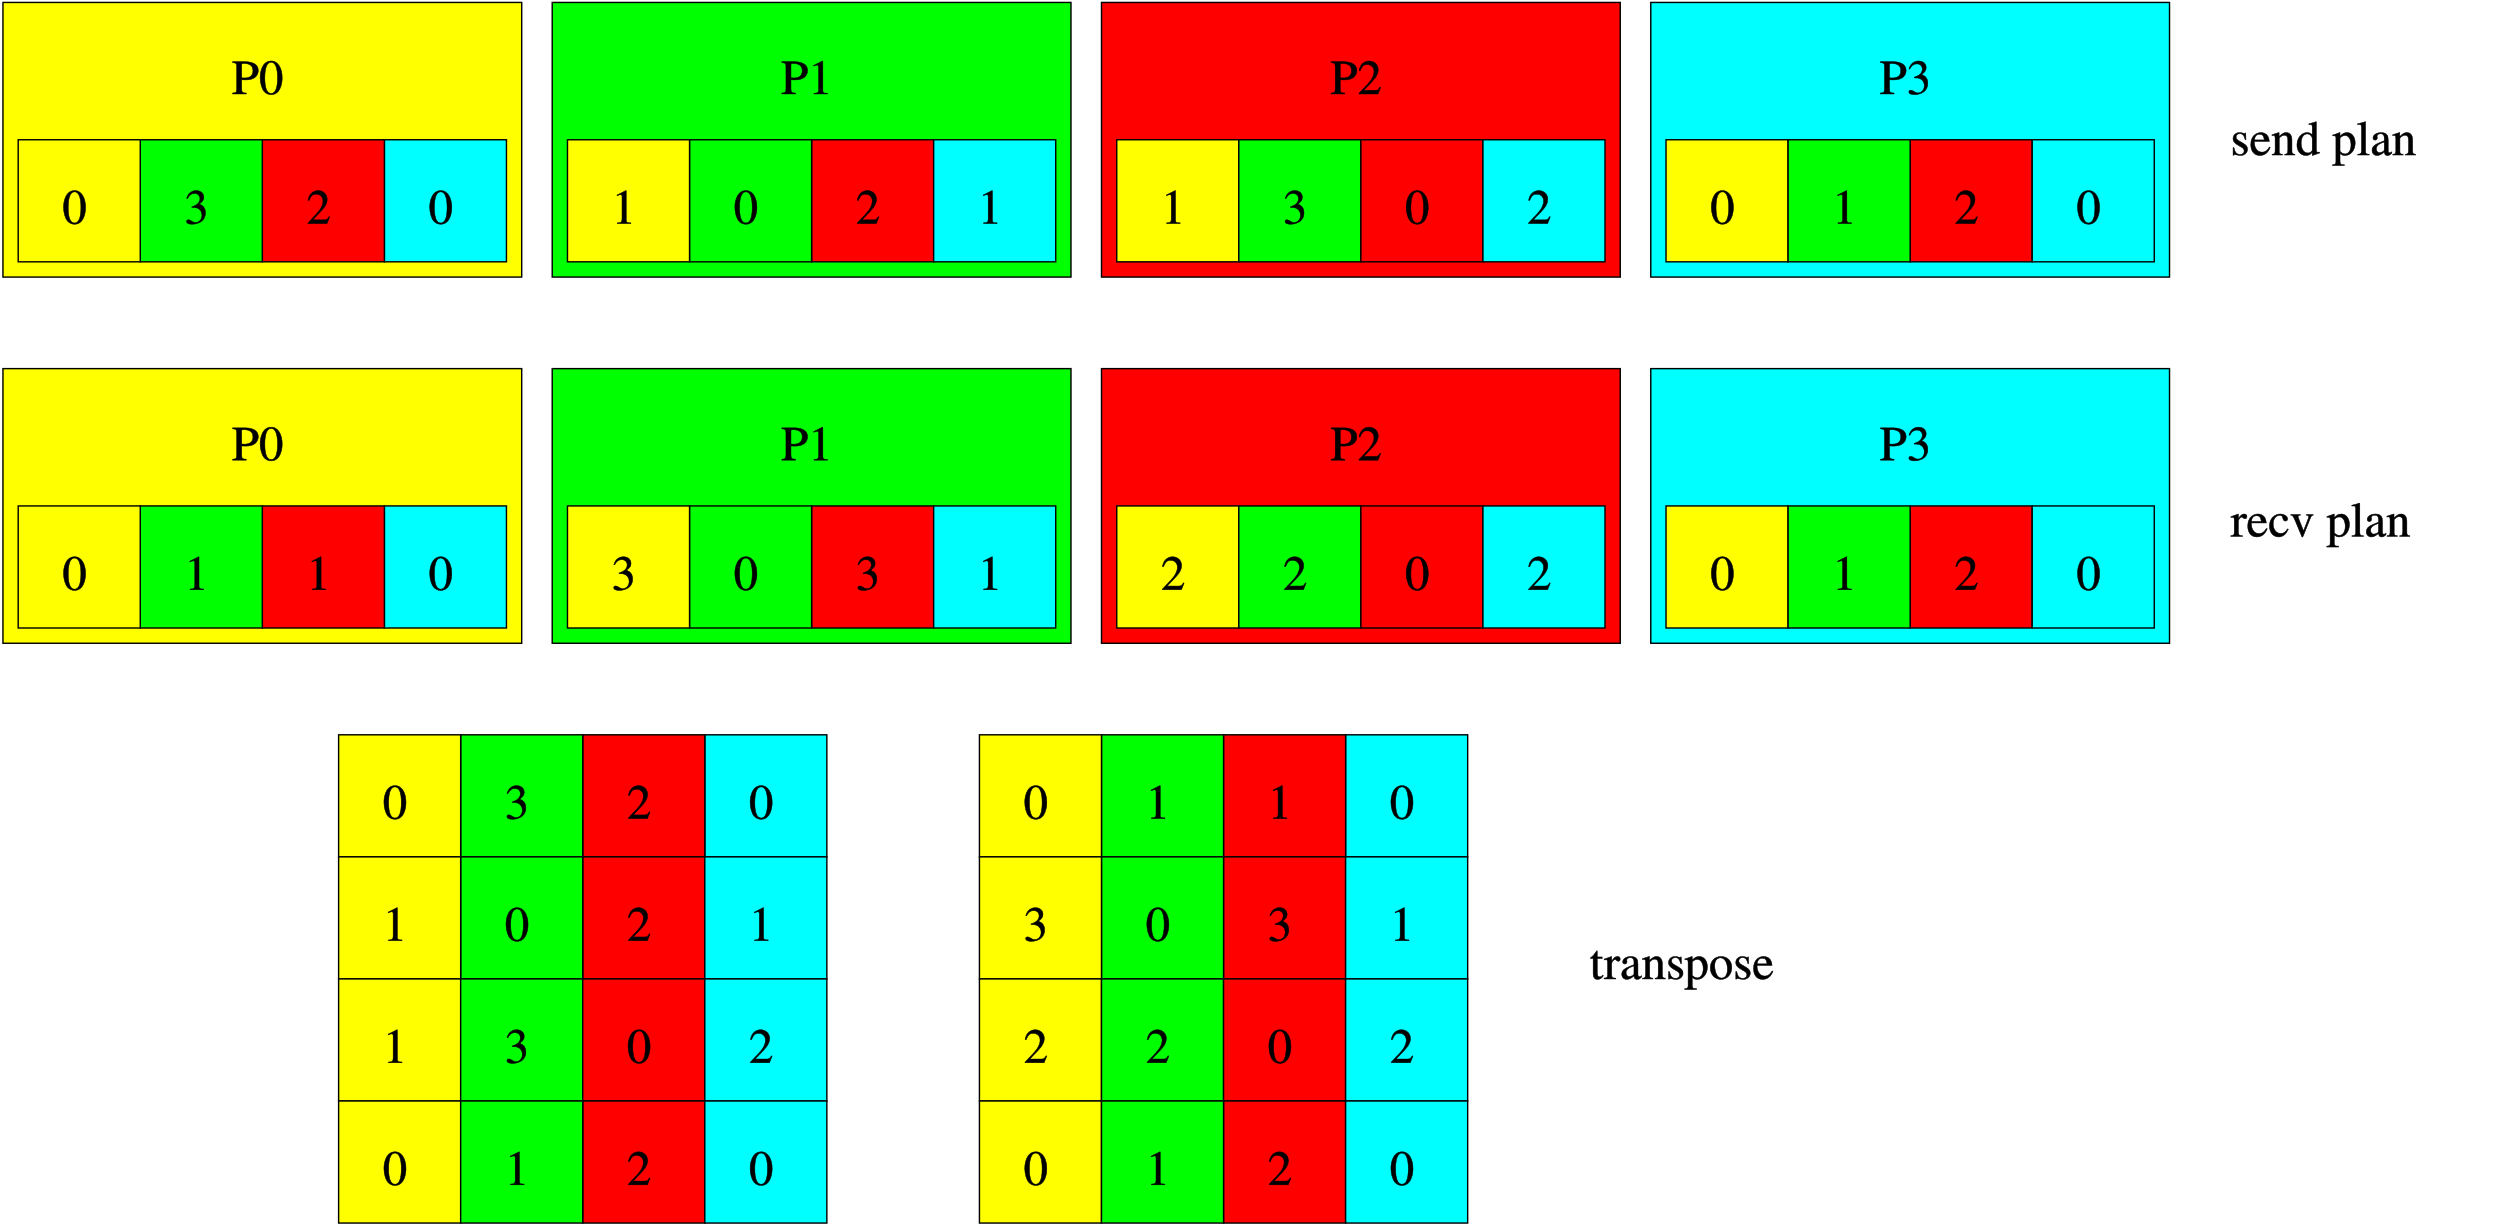
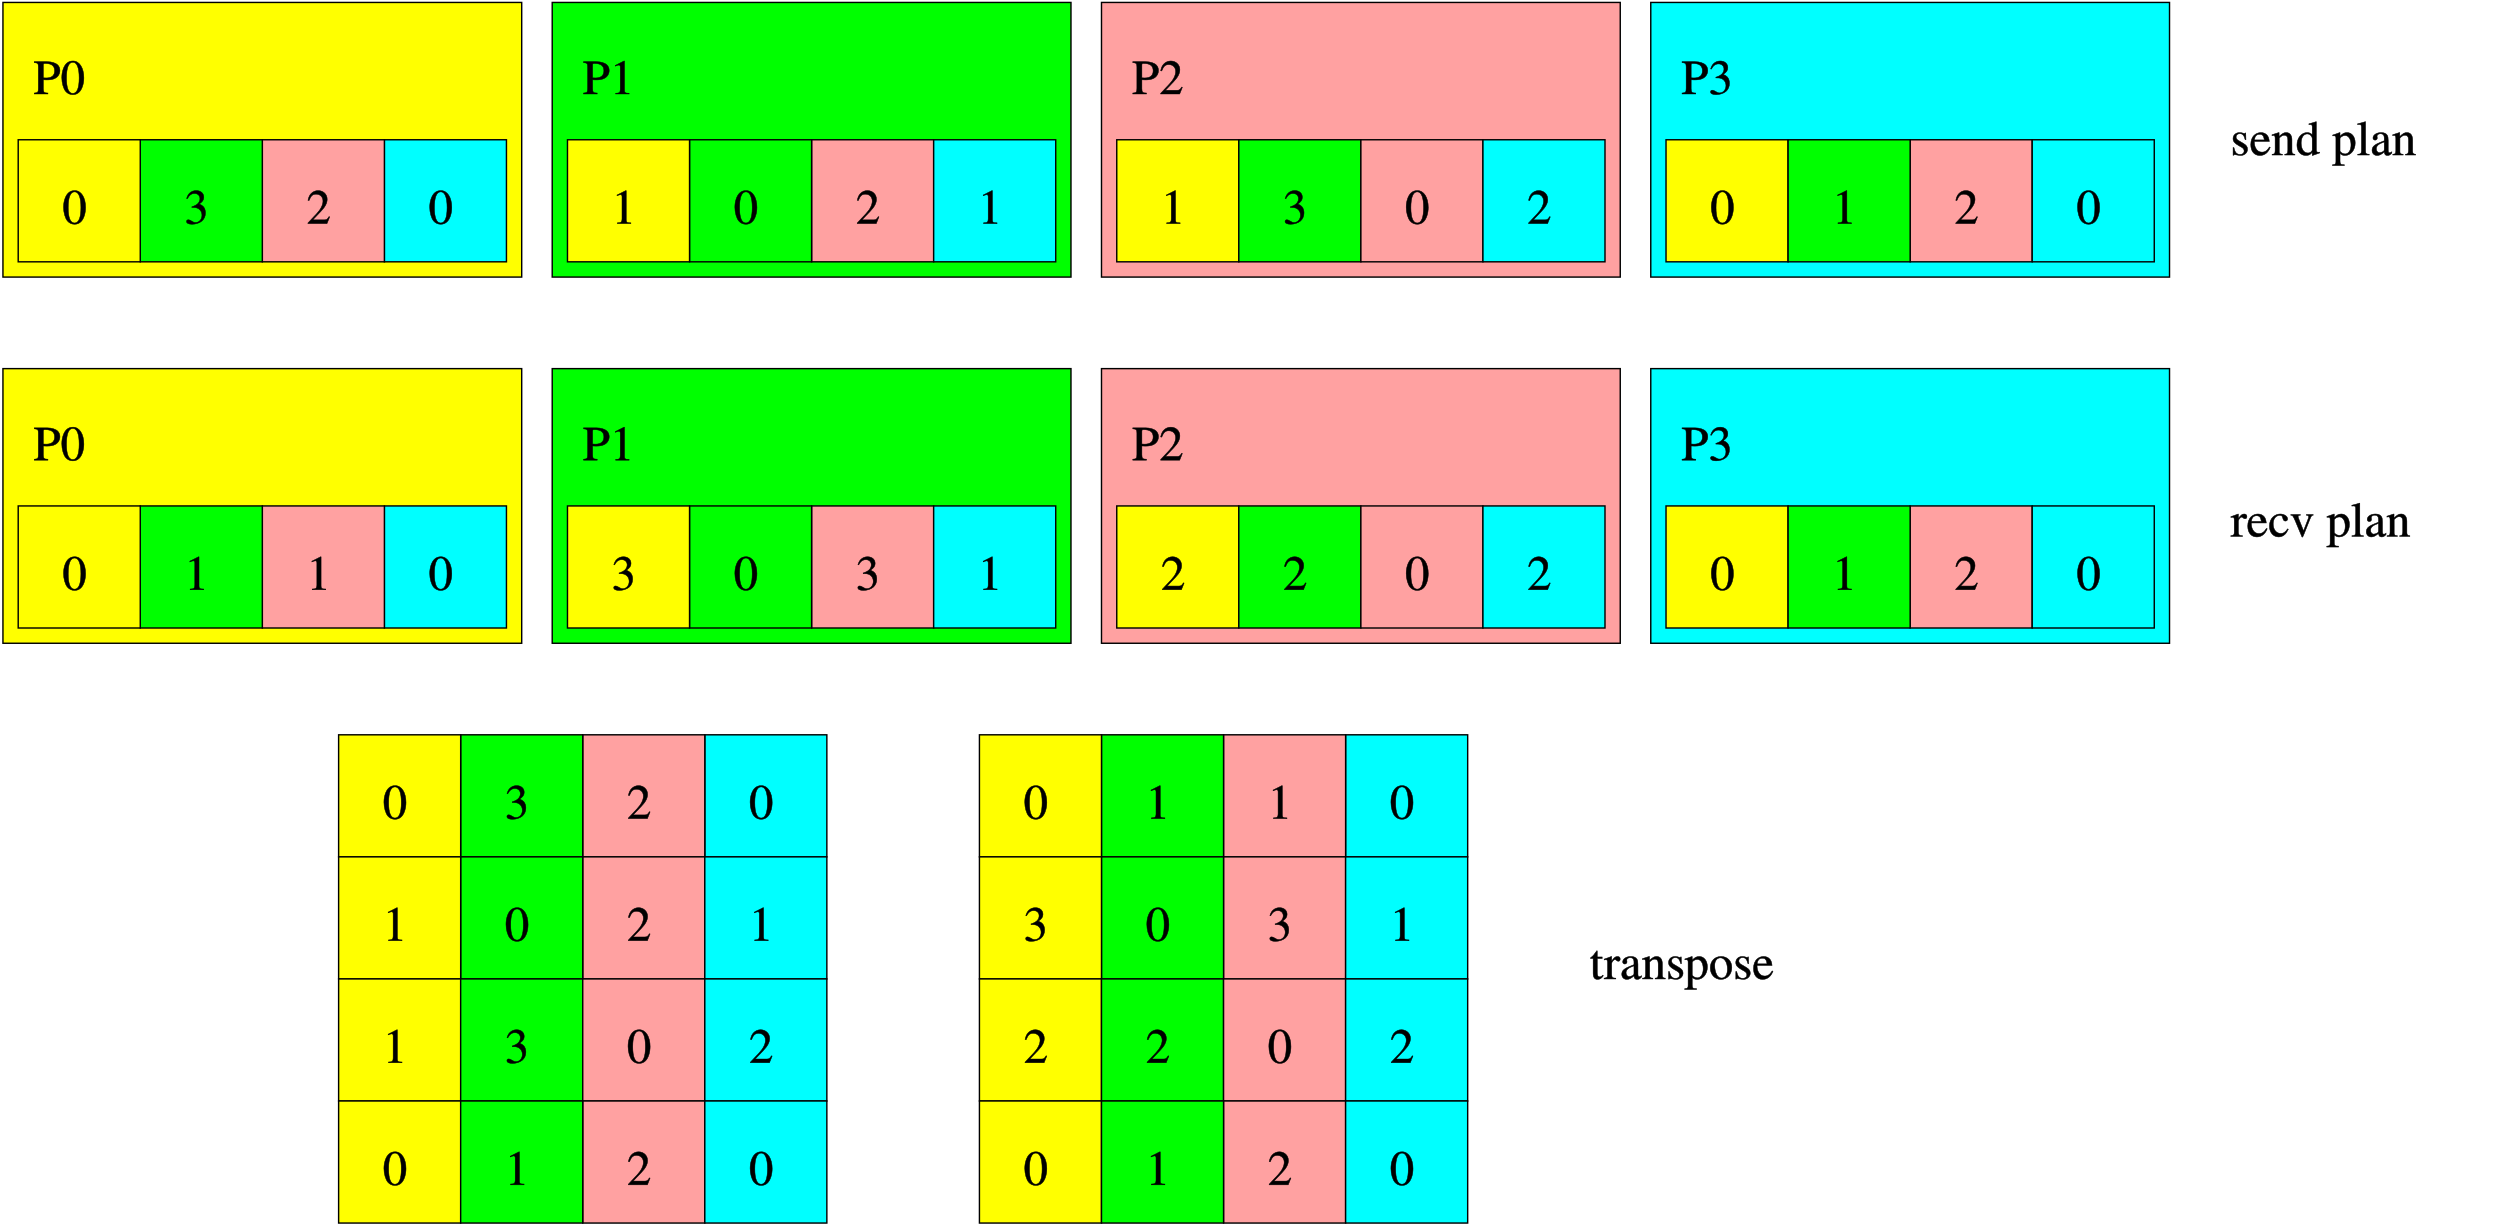
<svg xmlns="http://www.w3.org/2000/svg" width="10.2in" height="5.0in" viewBox="738 3138 12284 6024">
  <g style="stroke-width:.025in; stroke:black; fill:none">
    <rect x="3450" y="4950" width="2550" height="1350" rx="0" style="stroke:#000000;stroke-width:7; stroke-linejoin:miter; stroke-linecap:butt; fill:#00ff00; " />
    <rect x="750" y="4950" width="2550" height="1350" rx="0" style="stroke:#000000;stroke-width:7; stroke-linejoin:miter; stroke-linecap:butt; fill:#ffff00; " />
-     <rect x="6150" y="4950" width="2550" height="1350" rx="0" style="stroke:#000000;stroke-width:7; stroke-linejoin:miter; stroke-linecap:butt; fill:#ff0000; " />
+     <rect x="6150" y="4950" width="2550" height="1350" rx="0" style="stroke:#000000;stroke-width:7; stroke-linejoin:miter; stroke-linecap:butt; fill:#ffa1a1; " />
    <rect x="8850" y="4950" width="2550" height="1350" rx="0" style="stroke:#000000;stroke-width:7; stroke-linejoin:miter; stroke-linecap:butt; fill:#00ffff; " />
+     <rect x="750" y="3150" width="2550" height="1350" rx="0" style="stroke:#000000;stroke-width:7; stroke-linejoin:miter; stroke-linecap:butt; fill:#ffff00; " />
+     <rect x="6150" y="3150" width="2550" height="1350" rx="0" style="stroke:#000000;stroke-width:7; stroke-linejoin:miter; stroke-linecap:butt; fill:#ffa1a1; " />
+     <rect x="8850" y="3150" width="2550" height="1350" rx="0" style="stroke:#000000;stroke-width:7; stroke-linejoin:miter; stroke-linecap:butt; fill:#00ffff; " />
    <rect x="3450" y="3150" width="2550" height="1350" rx="0" style="stroke:#000000;stroke-width:7; stroke-linejoin:miter; stroke-linecap:butt; fill:#00ff00; " />
-     <rect x="750" y="3150" width="2550" height="1350" rx="0" style="stroke:#000000;stroke-width:7; stroke-linejoin:miter; stroke-linecap:butt; fill:#ffff00; " />
-     <rect x="6150" y="3150" width="2550" height="1350" rx="0" style="stroke:#000000;stroke-width:7; stroke-linejoin:miter; stroke-linecap:butt; fill:#ff0000; " />
-     <rect x="8850" y="3150" width="2550" height="1350" rx="0" style="stroke:#000000;stroke-width:7; stroke-linejoin:miter; stroke-linecap:butt; fill:#00ffff; " />
-     <rect x="4725" y="3825" width="600" height="600" rx="0" style="stroke:#000000;stroke-width:7; stroke-linejoin:miter; stroke-linecap:butt; fill:#ff0000; " />
+     <rect x="4725" y="3825" width="600" height="600" rx="0" style="stroke:#000000;stroke-width:7; stroke-linejoin:miter; stroke-linecap:butt; fill:#ffa1a1; " />
    <rect x="4125" y="3825" width="600" height="600" rx="0" style="stroke:#000000;stroke-width:7; stroke-linejoin:miter; stroke-linecap:butt; fill:#00ff00; " />
    <rect x="5325" y="3825" width="600" height="600" rx="0" style="stroke:#000000;stroke-width:7; stroke-linejoin:miter; stroke-linecap:butt; fill:#00ffff; " />
    <rect x="3525" y="3825" width="600" height="600" rx="0" style="stroke:#000000;stroke-width:7; stroke-linejoin:miter; stroke-linecap:butt; fill:#ffff00; " />
    <text xml:space="preserve" x="4942" y="4237" stroke="#000000" fill="#000000" font-family="Times" font-style="normal" font-weight="normal" font-size="240" text-anchor="start">2</text>
    <text xml:space="preserve" x="5542" y="4237" stroke="#000000" fill="#000000" font-family="Times" font-style="normal" font-weight="normal" font-size="240" text-anchor="start">1</text>
    <text xml:space="preserve" x="4342" y="4237" stroke="#000000" fill="#000000" font-family="Times" font-style="normal" font-weight="normal" font-size="240" text-anchor="start">0</text>
    <rect x="6225" y="3825" width="600" height="600" rx="0" style="stroke:#000000;stroke-width:7; stroke-linejoin:miter; stroke-linecap:butt; fill:#ffff00; " />
    <rect x="6825" y="3825" width="600" height="600" rx="0" style="stroke:#000000;stroke-width:7; stroke-linejoin:miter; stroke-linecap:butt; fill:#00ff00; " />
-     <rect x="7425" y="3825" width="600" height="600" rx="0" style="stroke:#000000;stroke-width:7; stroke-linejoin:miter; stroke-linecap:butt; fill:#ff0000; " />
+     <rect x="7425" y="3825" width="600" height="600" rx="0" style="stroke:#000000;stroke-width:7; stroke-linejoin:miter; stroke-linecap:butt; fill:#ffa1a1; " />
    <rect x="8025" y="3825" width="600" height="600" rx="0" style="stroke:#000000;stroke-width:7; stroke-linejoin:miter; stroke-linecap:butt; fill:#00ffff; " />
    <text xml:space="preserve" x="7042" y="4237" stroke="#000000" fill="#000000" font-family="Times" font-style="normal" font-weight="normal" font-size="240" text-anchor="start">3</text>
    <text xml:space="preserve" x="7642" y="4237" stroke="#000000" fill="#000000" font-family="Times" font-style="normal" font-weight="normal" font-size="240" text-anchor="start">0</text>
    <text xml:space="preserve" x="8242" y="4237" stroke="#000000" fill="#000000" font-family="Times" font-style="normal" font-weight="normal" font-size="240" text-anchor="start">2</text>
    <rect x="8925" y="3825" width="600" height="600" rx="0" style="stroke:#000000;stroke-width:7; stroke-linejoin:miter; stroke-linecap:butt; fill:#ffff00; " />
-     <rect x="10125" y="3825" width="600" height="600" rx="0" style="stroke:#000000;stroke-width:7; stroke-linejoin:miter; stroke-linecap:butt; fill:#ff0000; " />
+     <rect x="10125" y="3825" width="600" height="600" rx="0" style="stroke:#000000;stroke-width:7; stroke-linejoin:miter; stroke-linecap:butt; fill:#ffa1a1; " />
    <rect x="10725" y="3825" width="600" height="600" rx="0" style="stroke:#000000;stroke-width:7; stroke-linejoin:miter; stroke-linecap:butt; fill:#00ffff; " />
    <rect x="9525" y="3825" width="600" height="600" rx="0" style="stroke:#000000;stroke-width:7; stroke-linejoin:miter; stroke-linecap:butt; fill:#00ff00; " />
    <text xml:space="preserve" x="9742" y="4237" stroke="#000000" fill="#000000" font-family="Times" font-style="normal" font-weight="normal" font-size="240" text-anchor="start">1</text>
    <text xml:space="preserve" x="10342" y="4237" stroke="#000000" fill="#000000" font-family="Times" font-style="normal" font-weight="normal" font-size="240" text-anchor="start">2</text>
    <text xml:space="preserve" x="10942" y="4237" stroke="#000000" fill="#000000" font-family="Times" font-style="normal" font-weight="normal" font-size="240" text-anchor="start">0</text>
    <rect x="2625" y="3825" width="600" height="600" rx="0" style="stroke:#000000;stroke-width:7; stroke-linejoin:miter; stroke-linecap:butt; fill:#00ffff; " />
-     <rect x="2025" y="3825" width="600" height="600" rx="0" style="stroke:#000000;stroke-width:7; stroke-linejoin:miter; stroke-linecap:butt; fill:#ff0000; " />
+     <rect x="2025" y="3825" width="600" height="600" rx="0" style="stroke:#000000;stroke-width:7; stroke-linejoin:miter; stroke-linecap:butt; fill:#ffa1a1; " />
    <rect x="1425" y="3825" width="600" height="600" rx="0" style="stroke:#000000;stroke-width:7; stroke-linejoin:miter; stroke-linecap:butt; fill:#00ff00; " />
    <rect x="825" y="3825" width="600" height="600" rx="0" style="stroke:#000000;stroke-width:7; stroke-linejoin:miter; stroke-linecap:butt; fill:#ffff00; " />
    <text xml:space="preserve" x="2842" y="4237" stroke="#000000" fill="#000000" font-family="Times" font-style="normal" font-weight="normal" font-size="240" text-anchor="start">0</text>
    <text xml:space="preserve" x="2242" y="4237" stroke="#000000" fill="#000000" font-family="Times" font-style="normal" font-weight="normal" font-size="240" text-anchor="start">2</text>
    <text xml:space="preserve" x="1642" y="4237" stroke="#000000" fill="#000000" font-family="Times" font-style="normal" font-weight="normal" font-size="240" text-anchor="start">3</text>
    <rect x="4200" y="6750" width="600" height="600" rx="0" style="stroke:#000000;stroke-width:7; stroke-linejoin:miter; stroke-linecap:butt; fill:#00ffff; " />
-     <rect x="3600" y="6750" width="600" height="600" rx="0" style="stroke:#000000;stroke-width:7; stroke-linejoin:miter; stroke-linecap:butt; fill:#ff0000; " />
+     <rect x="3600" y="6750" width="600" height="600" rx="0" style="stroke:#000000;stroke-width:7; stroke-linejoin:miter; stroke-linecap:butt; fill:#ffa1a1; " />
    <rect x="3000" y="6750" width="600" height="600" rx="0" style="stroke:#000000;stroke-width:7; stroke-linejoin:miter; stroke-linecap:butt; fill:#00ff00; " />
    <rect x="2400" y="6750" width="600" height="600" rx="0" style="stroke:#000000;stroke-width:7; stroke-linejoin:miter; stroke-linecap:butt; fill:#ffff00; " />
    <text xml:space="preserve" x="4417" y="7162" stroke="#000000" fill="#000000" font-family="Times" font-style="normal" font-weight="normal" font-size="240" text-anchor="start">0</text>
    <text xml:space="preserve" x="3817" y="7162" stroke="#000000" fill="#000000" font-family="Times" font-style="normal" font-weight="normal" font-size="240" text-anchor="start">2</text>
    <text xml:space="preserve" x="3217" y="7162" stroke="#000000" fill="#000000" font-family="Times" font-style="normal" font-weight="normal" font-size="240" text-anchor="start">3</text>
-     <rect x="3600" y="7350" width="600" height="600" rx="0" style="stroke:#000000;stroke-width:7; stroke-linejoin:miter; stroke-linecap:butt; fill:#ff0000; " />
+     <rect x="3600" y="7350" width="600" height="600" rx="0" style="stroke:#000000;stroke-width:7; stroke-linejoin:miter; stroke-linecap:butt; fill:#ffa1a1; " />
    <rect x="3000" y="7350" width="600" height="600" rx="0" style="stroke:#000000;stroke-width:7; stroke-linejoin:miter; stroke-linecap:butt; fill:#00ff00; " />
    <rect x="4200" y="7350" width="600" height="600" rx="0" style="stroke:#000000;stroke-width:7; stroke-linejoin:miter; stroke-linecap:butt; fill:#00ffff; " />
    <rect x="2400" y="7350" width="600" height="600" rx="0" style="stroke:#000000;stroke-width:7; stroke-linejoin:miter; stroke-linecap:butt; fill:#ffff00; " />
    <text xml:space="preserve" x="3817" y="7762" stroke="#000000" fill="#000000" font-family="Times" font-style="normal" font-weight="normal" font-size="240" text-anchor="start">2</text>
    <text xml:space="preserve" x="4417" y="7762" stroke="#000000" fill="#000000" font-family="Times" font-style="normal" font-weight="normal" font-size="240" text-anchor="start">1</text>
    <text xml:space="preserve" x="3217" y="7762" stroke="#000000" fill="#000000" font-family="Times" font-style="normal" font-weight="normal" font-size="240" text-anchor="start">0</text>
    <rect x="2400" y="7950" width="600" height="600" rx="0" style="stroke:#000000;stroke-width:7; stroke-linejoin:miter; stroke-linecap:butt; fill:#ffff00; " />
    <rect x="3000" y="7950" width="600" height="600" rx="0" style="stroke:#000000;stroke-width:7; stroke-linejoin:miter; stroke-linecap:butt; fill:#00ff00; " />
-     <rect x="3600" y="7950" width="600" height="600" rx="0" style="stroke:#000000;stroke-width:7; stroke-linejoin:miter; stroke-linecap:butt; fill:#ff0000; " />
+     <rect x="3600" y="7950" width="600" height="600" rx="0" style="stroke:#000000;stroke-width:7; stroke-linejoin:miter; stroke-linecap:butt; fill:#ffa1a1; " />
    <rect x="4200" y="7950" width="600" height="600" rx="0" style="stroke:#000000;stroke-width:7; stroke-linejoin:miter; stroke-linecap:butt; fill:#00ffff; " />
    <text xml:space="preserve" x="3217" y="8362" stroke="#000000" fill="#000000" font-family="Times" font-style="normal" font-weight="normal" font-size="240" text-anchor="start">3</text>
    <text xml:space="preserve" x="3817" y="8362" stroke="#000000" fill="#000000" font-family="Times" font-style="normal" font-weight="normal" font-size="240" text-anchor="start">0</text>
    <text xml:space="preserve" x="4417" y="8362" stroke="#000000" fill="#000000" font-family="Times" font-style="normal" font-weight="normal" font-size="240" text-anchor="start">2</text>
    <rect x="2400" y="8550" width="600" height="600" rx="0" style="stroke:#000000;stroke-width:7; stroke-linejoin:miter; stroke-linecap:butt; fill:#ffff00; " />
-     <rect x="3600" y="8550" width="600" height="600" rx="0" style="stroke:#000000;stroke-width:7; stroke-linejoin:miter; stroke-linecap:butt; fill:#ff0000; " />
+     <rect x="3600" y="8550" width="600" height="600" rx="0" style="stroke:#000000;stroke-width:7; stroke-linejoin:miter; stroke-linecap:butt; fill:#ffa1a1; " />
    <rect x="4200" y="8550" width="600" height="600" rx="0" style="stroke:#000000;stroke-width:7; stroke-linejoin:miter; stroke-linecap:butt; fill:#00ffff; " />
    <rect x="3000" y="8550" width="600" height="600" rx="0" style="stroke:#000000;stroke-width:7; stroke-linejoin:miter; stroke-linecap:butt; fill:#00ff00; " />
    <text xml:space="preserve" x="3217" y="8962" stroke="#000000" fill="#000000" font-family="Times" font-style="normal" font-weight="normal" font-size="240" text-anchor="start">1</text>
    <text xml:space="preserve" x="3817" y="8962" stroke="#000000" fill="#000000" font-family="Times" font-style="normal" font-weight="normal" font-size="240" text-anchor="start">2</text>
    <text xml:space="preserve" x="4417" y="8962" stroke="#000000" fill="#000000" font-family="Times" font-style="normal" font-weight="normal" font-size="240" text-anchor="start">0</text>
    <rect x="2625" y="5625" width="600" height="600" rx="0" style="stroke:#000000;stroke-width:7; stroke-linejoin:miter; stroke-linecap:butt; fill:#00ffff; " />
-     <rect x="2025" y="5625" width="600" height="600" rx="0" style="stroke:#000000;stroke-width:7; stroke-linejoin:miter; stroke-linecap:butt; fill:#ff0000; " />
+     <rect x="2025" y="5625" width="600" height="600" rx="0" style="stroke:#000000;stroke-width:7; stroke-linejoin:miter; stroke-linecap:butt; fill:#ffa1a1; " />
    <rect x="1425" y="5625" width="600" height="600" rx="0" style="stroke:#000000;stroke-width:7; stroke-linejoin:miter; stroke-linecap:butt; fill:#00ff00; " />
    <rect x="825" y="5625" width="600" height="600" rx="0" style="stroke:#000000;stroke-width:7; stroke-linejoin:miter; stroke-linecap:butt; fill:#ffff00; " />
    <text xml:space="preserve" x="2842" y="6037" stroke="#000000" fill="#000000" font-family="Times" font-style="normal" font-weight="normal" font-size="240" text-anchor="start">0</text>
    <text xml:space="preserve" x="1642" y="6037" stroke="#000000" fill="#000000" font-family="Times" font-style="normal" font-weight="normal" font-size="240" text-anchor="start">1</text>
    <text xml:space="preserve" x="2242" y="6037" stroke="#000000" fill="#000000" font-family="Times" font-style="normal" font-weight="normal" font-size="240" text-anchor="start">1</text>
-     <rect x="4725" y="5625" width="600" height="600" rx="0" style="stroke:#000000;stroke-width:7; stroke-linejoin:miter; stroke-linecap:butt; fill:#ff0000; " />
+     <rect x="4725" y="5625" width="600" height="600" rx="0" style="stroke:#000000;stroke-width:7; stroke-linejoin:miter; stroke-linecap:butt; fill:#ffa1a1; " />
    <rect x="4125" y="5625" width="600" height="600" rx="0" style="stroke:#000000;stroke-width:7; stroke-linejoin:miter; stroke-linecap:butt; fill:#00ff00; " />
    <rect x="5325" y="5625" width="600" height="600" rx="0" style="stroke:#000000;stroke-width:7; stroke-linejoin:miter; stroke-linecap:butt; fill:#00ffff; " />
    <rect x="3525" y="5625" width="600" height="600" rx="0" style="stroke:#000000;stroke-width:7; stroke-linejoin:miter; stroke-linecap:butt; fill:#ffff00; " />
    <text xml:space="preserve" x="4942" y="6037" stroke="#000000" fill="#000000" font-family="Times" font-style="normal" font-weight="normal" font-size="240" text-anchor="start">3</text>
    <text xml:space="preserve" x="5542" y="6037" stroke="#000000" fill="#000000" font-family="Times" font-style="normal" font-weight="normal" font-size="240" text-anchor="start">1</text>
    <text xml:space="preserve" x="4342" y="6037" stroke="#000000" fill="#000000" font-family="Times" font-style="normal" font-weight="normal" font-size="240" text-anchor="start">0</text>
    <rect x="6225" y="5625" width="600" height="600" rx="0" style="stroke:#000000;stroke-width:7; stroke-linejoin:miter; stroke-linecap:butt; fill:#ffff00; " />
    <rect x="6825" y="5625" width="600" height="600" rx="0" style="stroke:#000000;stroke-width:7; stroke-linejoin:miter; stroke-linecap:butt; fill:#00ff00; " />
-     <rect x="7425" y="5625" width="600" height="600" rx="0" style="stroke:#000000;stroke-width:7; stroke-linejoin:miter; stroke-linecap:butt; fill:#ff0000; " />
+     <rect x="7425" y="5625" width="600" height="600" rx="0" style="stroke:#000000;stroke-width:7; stroke-linejoin:miter; stroke-linecap:butt; fill:#ffa1a1; " />
    <rect x="8025" y="5625" width="600" height="600" rx="0" style="stroke:#000000;stroke-width:7; stroke-linejoin:miter; stroke-linecap:butt; fill:#00ffff; " />
    <text xml:space="preserve" x="7042" y="6037" stroke="#000000" fill="#000000" font-family="Times" font-style="normal" font-weight="normal" font-size="240" text-anchor="start">2</text>
    <text xml:space="preserve" x="7642" y="6037" stroke="#000000" fill="#000000" font-family="Times" font-style="normal" font-weight="normal" font-size="240" text-anchor="start">0</text>
    <text xml:space="preserve" x="8242" y="6037" stroke="#000000" fill="#000000" font-family="Times" font-style="normal" font-weight="normal" font-size="240" text-anchor="start">2</text>
    <rect x="8925" y="5625" width="600" height="600" rx="0" style="stroke:#000000;stroke-width:7; stroke-linejoin:miter; stroke-linecap:butt; fill:#ffff00; " />
-     <rect x="10125" y="5625" width="600" height="600" rx="0" style="stroke:#000000;stroke-width:7; stroke-linejoin:miter; stroke-linecap:butt; fill:#ff0000; " />
+     <rect x="10125" y="5625" width="600" height="600" rx="0" style="stroke:#000000;stroke-width:7; stroke-linejoin:miter; stroke-linecap:butt; fill:#ffa1a1; " />
    <rect x="10725" y="5625" width="600" height="600" rx="0" style="stroke:#000000;stroke-width:7; stroke-linejoin:miter; stroke-linecap:butt; fill:#00ffff; " />
    <rect x="9525" y="5625" width="600" height="600" rx="0" style="stroke:#000000;stroke-width:7; stroke-linejoin:miter; stroke-linecap:butt; fill:#00ff00; " />
    <text xml:space="preserve" x="9742" y="6037" stroke="#000000" fill="#000000" font-family="Times" font-style="normal" font-weight="normal" font-size="240" text-anchor="start">1</text>
    <text xml:space="preserve" x="10342" y="6037" stroke="#000000" fill="#000000" font-family="Times" font-style="normal" font-weight="normal" font-size="240" text-anchor="start">2</text>
    <text xml:space="preserve" x="10942" y="6037" stroke="#000000" fill="#000000" font-family="Times" font-style="normal" font-weight="normal" font-size="240" text-anchor="start">0</text>
    <rect x="7350" y="6750" width="600" height="600" rx="0" style="stroke:#000000;stroke-width:7; stroke-linejoin:miter; stroke-linecap:butt; fill:#00ffff; " />
-     <rect x="6750" y="6750" width="600" height="600" rx="0" style="stroke:#000000;stroke-width:7; stroke-linejoin:miter; stroke-linecap:butt; fill:#ff0000; " />
+     <rect x="6750" y="6750" width="600" height="600" rx="0" style="stroke:#000000;stroke-width:7; stroke-linejoin:miter; stroke-linecap:butt; fill:#ffa1a1; " />
    <rect x="6150" y="6750" width="600" height="600" rx="0" style="stroke:#000000;stroke-width:7; stroke-linejoin:miter; stroke-linecap:butt; fill:#00ff00; " />
    <rect x="5550" y="6750" width="600" height="600" rx="0" style="stroke:#000000;stroke-width:7; stroke-linejoin:miter; stroke-linecap:butt; fill:#ffff00; " />
    <text xml:space="preserve" x="7567" y="7162" stroke="#000000" fill="#000000" font-family="Times" font-style="normal" font-weight="normal" font-size="240" text-anchor="start">0</text>
    <text xml:space="preserve" x="6367" y="7162" stroke="#000000" fill="#000000" font-family="Times" font-style="normal" font-weight="normal" font-size="240" text-anchor="start">1</text>
    <text xml:space="preserve" x="6967" y="7162" stroke="#000000" fill="#000000" font-family="Times" font-style="normal" font-weight="normal" font-size="240" text-anchor="start">1</text>
-     <rect x="6750" y="7350" width="600" height="600" rx="0" style="stroke:#000000;stroke-width:7; stroke-linejoin:miter; stroke-linecap:butt; fill:#ff0000; " />
+     <rect x="6750" y="7350" width="600" height="600" rx="0" style="stroke:#000000;stroke-width:7; stroke-linejoin:miter; stroke-linecap:butt; fill:#ffa1a1; " />
    <rect x="6150" y="7350" width="600" height="600" rx="0" style="stroke:#000000;stroke-width:7; stroke-linejoin:miter; stroke-linecap:butt; fill:#00ff00; " />
    <rect x="7350" y="7350" width="600" height="600" rx="0" style="stroke:#000000;stroke-width:7; stroke-linejoin:miter; stroke-linecap:butt; fill:#00ffff; " />
    <rect x="5550" y="7350" width="600" height="600" rx="0" style="stroke:#000000;stroke-width:7; stroke-linejoin:miter; stroke-linecap:butt; fill:#ffff00; " />
    <text xml:space="preserve" x="6967" y="7762" stroke="#000000" fill="#000000" font-family="Times" font-style="normal" font-weight="normal" font-size="240" text-anchor="start">3</text>
    <text xml:space="preserve" x="7567" y="7762" stroke="#000000" fill="#000000" font-family="Times" font-style="normal" font-weight="normal" font-size="240" text-anchor="start">1</text>
    <text xml:space="preserve" x="6367" y="7762" stroke="#000000" fill="#000000" font-family="Times" font-style="normal" font-weight="normal" font-size="240" text-anchor="start">0</text>
    <rect x="5550" y="7950" width="600" height="600" rx="0" style="stroke:#000000;stroke-width:7; stroke-linejoin:miter; stroke-linecap:butt; fill:#ffff00; " />
    <rect x="6150" y="7950" width="600" height="600" rx="0" style="stroke:#000000;stroke-width:7; stroke-linejoin:miter; stroke-linecap:butt; fill:#00ff00; " />
-     <rect x="6750" y="7950" width="600" height="600" rx="0" style="stroke:#000000;stroke-width:7; stroke-linejoin:miter; stroke-linecap:butt; fill:#ff0000; " />
+     <rect x="6750" y="7950" width="600" height="600" rx="0" style="stroke:#000000;stroke-width:7; stroke-linejoin:miter; stroke-linecap:butt; fill:#ffa1a1; " />
    <rect x="7350" y="7950" width="600" height="600" rx="0" style="stroke:#000000;stroke-width:7; stroke-linejoin:miter; stroke-linecap:butt; fill:#00ffff; " />
    <text xml:space="preserve" x="6367" y="8362" stroke="#000000" fill="#000000" font-family="Times" font-style="normal" font-weight="normal" font-size="240" text-anchor="start">2</text>
    <text xml:space="preserve" x="6967" y="8362" stroke="#000000" fill="#000000" font-family="Times" font-style="normal" font-weight="normal" font-size="240" text-anchor="start">0</text>
    <text xml:space="preserve" x="7567" y="8362" stroke="#000000" fill="#000000" font-family="Times" font-style="normal" font-weight="normal" font-size="240" text-anchor="start">2</text>
    <rect x="5550" y="8550" width="600" height="600" rx="0" style="stroke:#000000;stroke-width:7; stroke-linejoin:miter; stroke-linecap:butt; fill:#ffff00; " />
-     <rect x="6750" y="8550" width="600" height="600" rx="0" style="stroke:#000000;stroke-width:7; stroke-linejoin:miter; stroke-linecap:butt; fill:#ff0000; " />
+     <rect x="6750" y="8550" width="600" height="600" rx="0" style="stroke:#000000;stroke-width:7; stroke-linejoin:miter; stroke-linecap:butt; fill:#ffa1a1; " />
    <rect x="7350" y="8550" width="600" height="600" rx="0" style="stroke:#000000;stroke-width:7; stroke-linejoin:miter; stroke-linecap:butt; fill:#00ffff; " />
    <rect x="6150" y="8550" width="600" height="600" rx="0" style="stroke:#000000;stroke-width:7; stroke-linejoin:miter; stroke-linecap:butt; fill:#00ff00; " />
    <text xml:space="preserve" x="6367" y="8962" stroke="#000000" fill="#000000" font-family="Times" font-style="normal" font-weight="normal" font-size="240" text-anchor="start">1</text>
    <text xml:space="preserve" x="6967" y="8962" stroke="#000000" fill="#000000" font-family="Times" font-style="normal" font-weight="normal" font-size="240" text-anchor="start">2</text>
    <text xml:space="preserve" x="7567" y="8962" stroke="#000000" fill="#000000" font-family="Times" font-style="normal" font-weight="normal" font-size="240" text-anchor="start">0</text>
-     <text xml:space="preserve" x="4575" y="5400" stroke="#000000" fill="#000000" font-family="Times" font-style="normal" font-weight="normal" font-size="240" text-anchor="start">P1</text>
-     <text xml:space="preserve" x="1875" y="5400" stroke="#000000" fill="#000000" font-family="Times" font-style="normal" font-weight="normal" font-size="240" text-anchor="start">P0</text>
-     <text xml:space="preserve" x="7275" y="5400" stroke="#000000" fill="#000000" font-family="Times" font-style="normal" font-weight="normal" font-size="240" text-anchor="start">P2</text>
-     <text xml:space="preserve" x="9975" y="5400" stroke="#000000" fill="#000000" font-family="Times" font-style="normal" font-weight="normal" font-size="240" text-anchor="start">P3</text>
-     <text xml:space="preserve" x="4575" y="3600" stroke="#000000" fill="#000000" font-family="Times" font-style="normal" font-weight="normal" font-size="240" text-anchor="start">P1</text>
-     <text xml:space="preserve" x="1875" y="3600" stroke="#000000" fill="#000000" font-family="Times" font-style="normal" font-weight="normal" font-size="240" text-anchor="start">P0</text>
-     <text xml:space="preserve" x="7275" y="3600" stroke="#000000" fill="#000000" font-family="Times" font-style="normal" font-weight="normal" font-size="240" text-anchor="start">P2</text>
-     <text xml:space="preserve" x="9975" y="3600" stroke="#000000" fill="#000000" font-family="Times" font-style="normal" font-weight="normal" font-size="240" text-anchor="start">P3</text>
    <text xml:space="preserve" x="11700" y="3900" stroke="#000000" fill="#000000" font-family="Times" font-style="normal" font-weight="normal" font-size="240" text-anchor="start">send plan</text>
    <text xml:space="preserve" x="11700" y="5775" stroke="#000000" fill="#000000" font-family="Times" font-style="normal" font-weight="normal" font-size="240" text-anchor="start">recv plan</text>
    <text xml:space="preserve" x="8550" y="7950" stroke="#000000" fill="#000000" font-family="Times" font-style="normal" font-weight="normal" font-size="240" text-anchor="start">transpose</text>
+     <text xml:space="preserve" x="900" y="5400" stroke="#000000" fill="#000000" font-family="Times" font-style="normal" font-weight="normal" font-size="240" text-anchor="start">P0</text>
+     <text xml:space="preserve" x="3600" y="5400" stroke="#000000" fill="#000000" font-family="Times" font-style="normal" font-weight="normal" font-size="240" text-anchor="start">P1</text>
+     <text xml:space="preserve" x="6300" y="5400" stroke="#000000" fill="#000000" font-family="Times" font-style="normal" font-weight="normal" font-size="240" text-anchor="start">P2</text>
+     <text xml:space="preserve" x="9000" y="5400" stroke="#000000" fill="#000000" font-family="Times" font-style="normal" font-weight="normal" font-size="240" text-anchor="start">P3</text>
+     <text xml:space="preserve" x="9000" y="3600" stroke="#000000" fill="#000000" font-family="Times" font-style="normal" font-weight="normal" font-size="240" text-anchor="start">P3</text>
+     <text xml:space="preserve" x="6300" y="3600" stroke="#000000" fill="#000000" font-family="Times" font-style="normal" font-weight="normal" font-size="240" text-anchor="start">P2</text>
+     <text xml:space="preserve" x="900" y="3600" stroke="#000000" fill="#000000" font-family="Times" font-style="normal" font-weight="normal" font-size="240" text-anchor="start">P0</text>
+     <text xml:space="preserve" x="3600" y="3600" stroke="#000000" fill="#000000" font-family="Times" font-style="normal" font-weight="normal" font-size="240" text-anchor="start">P1</text>
    <text xml:space="preserve" x="3742" y="4237" stroke="#000000" fill="#000000" font-family="Times" font-style="normal" font-weight="normal" font-size="240" text-anchor="start">1</text>
    <text xml:space="preserve" x="6442" y="4237" stroke="#000000" fill="#000000" font-family="Times" font-style="normal" font-weight="normal" font-size="240" text-anchor="start">1</text>
    <text xml:space="preserve" x="9142" y="4237" stroke="#000000" fill="#000000" font-family="Times" font-style="normal" font-weight="normal" font-size="240" text-anchor="start">0</text>
    <text xml:space="preserve" x="1042" y="4237" stroke="#000000" fill="#000000" font-family="Times" font-style="normal" font-weight="normal" font-size="240" text-anchor="start">0</text>
    <text xml:space="preserve" x="2617" y="7162" stroke="#000000" fill="#000000" font-family="Times" font-style="normal" font-weight="normal" font-size="240" text-anchor="start">0</text>
    <text xml:space="preserve" x="2617" y="7762" stroke="#000000" fill="#000000" font-family="Times" font-style="normal" font-weight="normal" font-size="240" text-anchor="start">1</text>
    <text xml:space="preserve" x="2617" y="8362" stroke="#000000" fill="#000000" font-family="Times" font-style="normal" font-weight="normal" font-size="240" text-anchor="start">1</text>
    <text xml:space="preserve" x="2617" y="8962" stroke="#000000" fill="#000000" font-family="Times" font-style="normal" font-weight="normal" font-size="240" text-anchor="start">0</text>
    <text xml:space="preserve" x="1042" y="6037" stroke="#000000" fill="#000000" font-family="Times" font-style="normal" font-weight="normal" font-size="240" text-anchor="start">0</text>
    <text xml:space="preserve" x="3742" y="6037" stroke="#000000" fill="#000000" font-family="Times" font-style="normal" font-weight="normal" font-size="240" text-anchor="start">3</text>
    <text xml:space="preserve" x="6442" y="6037" stroke="#000000" fill="#000000" font-family="Times" font-style="normal" font-weight="normal" font-size="240" text-anchor="start">2</text>
    <text xml:space="preserve" x="9142" y="6037" stroke="#000000" fill="#000000" font-family="Times" font-style="normal" font-weight="normal" font-size="240" text-anchor="start">0</text>
    <text xml:space="preserve" x="5767" y="7162" stroke="#000000" fill="#000000" font-family="Times" font-style="normal" font-weight="normal" font-size="240" text-anchor="start">0</text>
    <text xml:space="preserve" x="5767" y="7762" stroke="#000000" fill="#000000" font-family="Times" font-style="normal" font-weight="normal" font-size="240" text-anchor="start">3</text>
    <text xml:space="preserve" x="5767" y="8362" stroke="#000000" fill="#000000" font-family="Times" font-style="normal" font-weight="normal" font-size="240" text-anchor="start">2</text>
    <text xml:space="preserve" x="5767" y="8962" stroke="#000000" fill="#000000" font-family="Times" font-style="normal" font-weight="normal" font-size="240" text-anchor="start">0</text>
  </g>
</svg>
